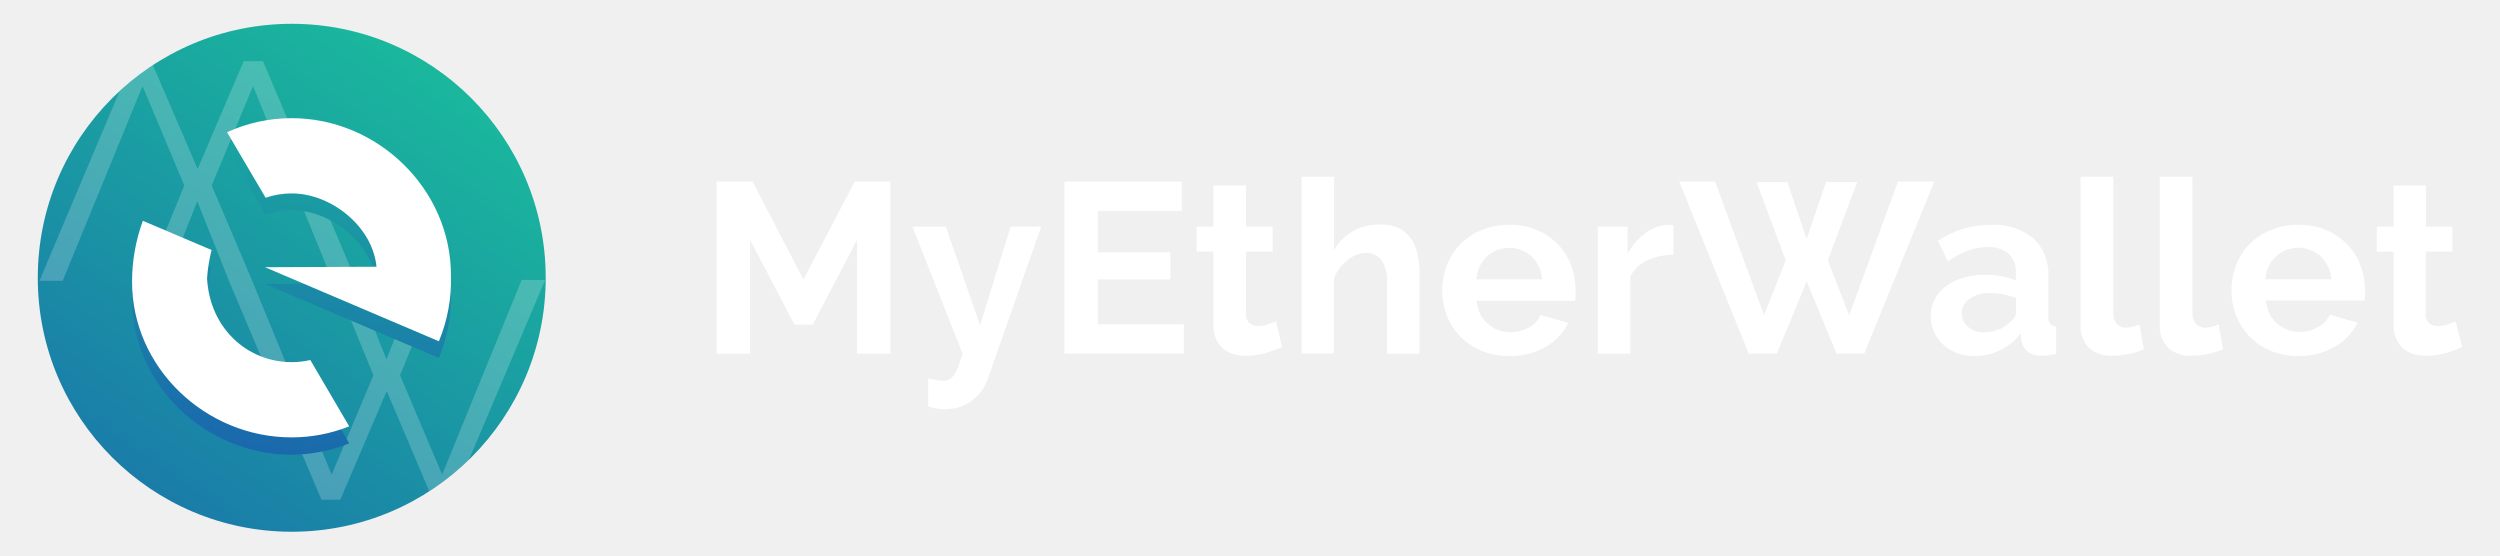
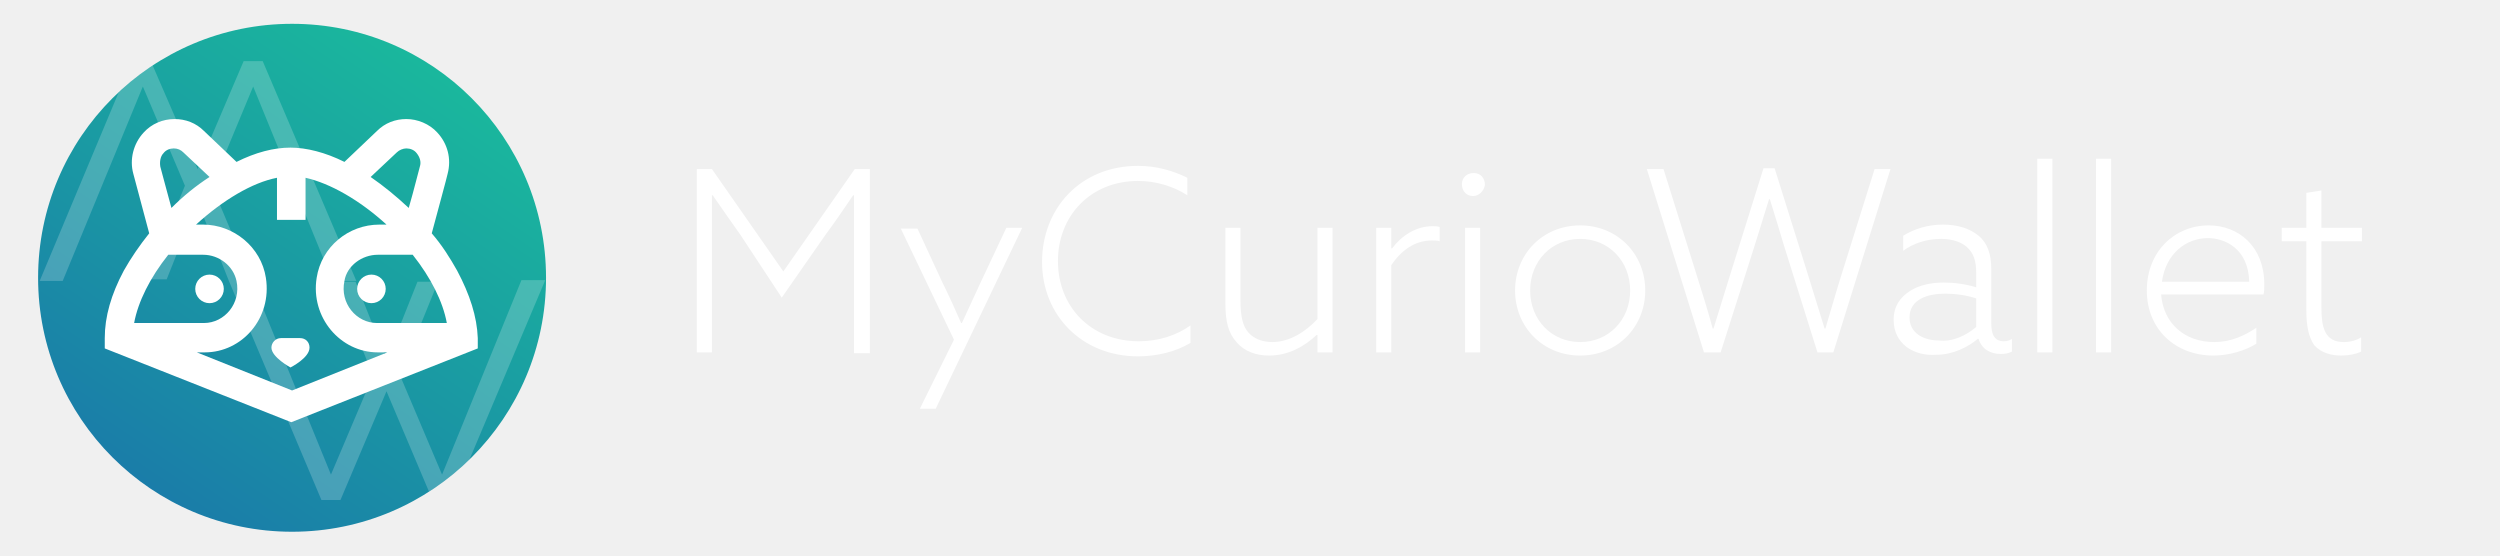
- <svg xmlns="http://www.w3.org/2000/svg" xmlns:xlink="http://www.w3.org/1999/xlink" viewBox="0 0 315 70">
-   <defs>
-     <style>.cls-1{fill:none}.cls-2{fill:url(#linear-gradient)}.cls-3,.cls-5{fill:#fff}.cls-4{clip-path:url(#clip-path)}.cls-5{opacity:.2}.cls-6{fill:url(#linear-gradient-2)}.cls-7{fill:url(#linear-gradient-3)}</style>
-     <linearGradient id="linear-gradient" x1="57.55" y1="4.4" x2="-.67" y2="90.08" gradientUnits="userSpaceOnUse">
-       <stop offset="0" stop-color="#1abc9c" />
-       <stop offset="1" stop-color="#1a5daf" />
-     </linearGradient>
-     <clipPath id="clip-path">
-       <circle class="cls-1" cx="36.76" cy="35" r="32" />
+ <svg xmlns="http://www.w3.org/2000/svg" xmlns:xlink="http://www.w3.org/1999/xlink" version="1.1" id="Layer_1" x="0px" y="0px" viewBox="0 0 315 70" style="enable-background:new 0 0 315 70;" xml:space="preserve">
+   <style type="text/css">
+ 	.st0{fill:url(#SVGID_1_);}
+ 	.st1{fill:#FFFFFF;}
+ 	.st2{clip-path:url(#SVGID_3_);}
+ 	.st3{opacity:0.2;fill:#FFFFFF;enable-background:new    ;}
+ </style>
+   <linearGradient id="SVGID_1_" gradientUnits="userSpaceOnUse" x1="57.552" y1="67.599" x2="-0.668" y2="-18.081" gradientTransform="matrix(1 0 0 -1 0 72)">
+     <stop offset="0" style="stop-color:#1ABC9C" />
+     <stop offset="1" style="stop-color:#1A5DAF" />
+   </linearGradient>
+   <circle class="st0" cx="36.8" cy="35" r="32" />
+   <path class="st1" d="M23.8,27.5" />
+   <g>
+     <defs>
+       <circle id="SVGID_2_" cx="36.8" cy="35" r="32" />
+     </defs>
+     <clipPath id="SVGID_3_">
+       <use xlink:href="#SVGID_2_" style="overflow:visible;" />
    </clipPath>
-     <linearGradient id="linear-gradient-2" x1="36.72" y1="3.36" x2="27.74" y2="63.33" xlink:href="#linear-gradient" />
-     <linearGradient id="linear-gradient-3" x1="46.32" y1="4.8" x2="37.33" y2="64.77" xlink:href="#linear-gradient" />
-   </defs>
-   <circle class="cls-2" cx="36.76" cy="35" r="32" />
-   <path class="cls-3" d="M23.84 27.45z" />
-   <g class="cls-4">
-     <path class="cls-5" d="M65.73 35.27L55.71 59.8l-5.3-12.52 4.83-11.81h-2.61l-3.94 9.82-3.9-9.82h-2.57l4.83 11.81-5.26 12.52-10.06-24.53-5.05-11.9 5.2-12.52L41.9 35.38h2.96L33.13 7.7h-2.42L24.9 21.28 19.05 7.7h-2.38L4.97 35.38H7.9l10.06-24.53 5.26 12.52-4.83 11.82h2.57l3.9-9.83 3.94 9.91 11.7 27.69h2.38l5.85-13.69 5.81 13.69h2.42l11.73-27.69h-2.96z" />
-     <path class="cls-6" d="M39.1 47.5a10.13 10.13 0 0 1-2.34.27c-5.58 0-10.33-4.25-10.67-10.56a19.86 19.86 0 0 1 .57-3.57L18 30a22.3 22.3 0 0 0-1.36 7.7c0 10.82 9.27 19.59 20.09 19.59A19.53 19.53 0 0 0 44 55.86z" />
-     <path class="cls-7" d="M36.76 17a19.52 19.52 0 0 0-8.15 1.77l4.86 8.26a10.09 10.09 0 0 1 3.29-.55c4.94 0 10.18 4.14 10.68 9.24l-14.05.06L55.3 45.1a20 20 0 0 0 1.52-8.32C56.82 26 47.58 17 36.76 17z" />
-     <path class="cls-3" d="M23.84 27.45zM39.1 45.36a10.13 10.13 0 0 1-2.34.27c-5.58 0-10.33-4.25-10.67-10.56a19.86 19.86 0 0 1 .57-3.57L18 27.82a22.3 22.3 0 0 0-1.36 7.7c0 10.82 9.27 19.59 20.09 19.59A19.53 19.53 0 0 0 44 53.72zM36.76 14.89a19.52 19.52 0 0 0-8.15 1.77l4.86 8.26a10.09 10.09 0 0 1 3.29-.55c4.94 0 10.18 4.14 10.68 9.24l-14.05.06L55.3 43a20 20 0 0 0 1.52-8.32c0-10.86-9.24-19.79-20.06-19.79z" />
+     <g class="st2">
+       <path class="st3" d="M65.7,35.3l-10,24.5l-5.3-12.5l4.8-11.8h-2.6l-3.9,9.8l-3.9-9.8h-2.6L47,47.3l-5.3,12.5L31.7,35.3l-5-11.9    l5.2-12.5l10,24.5h3L33.1,7.7h-2.4l-5.8,13.6L19,7.7h-2.4L5,35.4h2.9L18,10.9l5.3,12.5l-4.8,11.8H21l3.9-9.8l3.9,9.9L40.5,63h2.4    l5.8-13.7L54.5,63H57l11.7-27.7C68.7,35.3,65.7,35.3,65.7,35.3z" />
+     </g>
  </g>
-   <path class="cls-3" d="M108 44.56V30.21l-5.59 10.69h-2.31l-5.59-10.69v14.35H90.3V22.88h4.52l6.41 12.34 6.47-12.34h4.49v21.68H108zM117 47.67a8 8 0 0 0 1 .23 5.53 5.53 0 0 0 .82.08 1.75 1.75 0 0 0 .73-.15 1.57 1.57 0 0 0 .61-.53 5.23 5.23 0 0 0 .55-1.05q.27-.67.58-1.68l-6.32-16h4.21L123.49 41l3.85-12.46h3.85l-6.72 19.18a5.73 5.73 0 0 1-2 2.75 5.58 5.58 0 0 1-3.47 1.08 6.65 6.65 0 0 1-1-.08 6.36 6.36 0 0 1-1.05-.26v-3.54zM149.17 40.86v3.69h-15.05V22.88h14.78v3.69h-10.57v5.22h9.13v3.42h-9.13v5.65h10.84zM161.54 43.73a18.25 18.25 0 0 1-2 .73 8.47 8.47 0 0 1-2.5.37 5.82 5.82 0 0 1-1.6-.21 3.51 3.51 0 0 1-1.31-.69 3.35 3.35 0 0 1-.9-1.22 4.41 4.41 0 0 1-.34-1.82V31.7h-2.11v-3.14h2.11v-5.19H157v5.19h3.36v3.14H157v7.82a1.45 1.45 0 0 0 .44 1.21 1.69 1.69 0 0 0 1.08.35 3.76 3.76 0 0 0 1.25-.21q.61-.21 1-.37zM178.85 44.56h-4.09v-9a4.53 4.53 0 0 0-.7-2.79 2.37 2.37 0 0 0-2-.9 3.13 3.13 0 0 0-1.16.24 4.54 4.54 0 0 0-1.16.69 5.86 5.86 0 0 0-1 1.05 4.16 4.16 0 0 0-.67 1.34v9.34H164V22.27h4.09v9.25a6.17 6.17 0 0 1 2.4-2.4 6.77 6.77 0 0 1 3.34-.84 5.27 5.27 0 0 1 2.53.53 4 4 0 0 1 1.53 1.42 5.85 5.85 0 0 1 .76 2 12.48 12.48 0 0 1 .21 2.32v10zM190.15 44.86a8.88 8.88 0 0 1-3.48-.66 7.85 7.85 0 0 1-4.35-4.41 8.43 8.43 0 0 1-.6-3.15 8.91 8.91 0 0 1 .58-3.22 7.86 7.86 0 0 1 1.7-2.65 8 8 0 0 1 2.65-1.77 8.9 8.9 0 0 1 3.53-.67 8.68 8.68 0 0 1 3.5.67 8.05 8.05 0 0 1 2.63 1.8 7.67 7.67 0 0 1 1.65 2.63 8.75 8.75 0 0 1 .56 3.11v.76a3.14 3.14 0 0 1-.08.61h-12.38a4.75 4.75 0 0 0 .46 1.68 4.11 4.11 0 0 0 2.26 2 4.31 4.31 0 0 0 1.53.27 4.72 4.72 0 0 0 2.31-.6 3.15 3.15 0 0 0 1.48-1.57l3.51 1a7.14 7.14 0 0 1-2.82 3 8.75 8.75 0 0 1-4.64 1.17zm4.15-9.65a4.26 4.26 0 0 0-1.3-2.88 4.17 4.17 0 0 0-5.66 0 4.19 4.19 0 0 0-.9 1.25 4.41 4.41 0 0 0-.41 1.62h8.31zM210.85 32.1a8.07 8.07 0 0 0-3.33.72 4.2 4.2 0 0 0-2.11 2.06v9.68h-4.09v-16h3.76V32a7.29 7.29 0 0 1 1-1.48 7.76 7.76 0 0 1 1.25-1.15 5.82 5.82 0 0 1 1.36-.75 3.76 3.76 0 0 1 1.33-.26h.5a1.66 1.66 0 0 1 .32 0v3.74zM221.32 22.94h3.88l2.44 7.18 2.44-7.18H234l-3.7 9.86 2.7 6.93 6.14-16.86h4.58l-8.82 21.68h-3.5l-3.76-9.1-3.76 9.1h-3.54l-8.76-21.68h4.52l6.17 16.86L225 32.8zM248.74 44.86a6.07 6.07 0 0 1-2.17-.38 5.21 5.21 0 0 1-1.74-1.07 5 5 0 0 1-1.15-1.6 4.85 4.85 0 0 1-.41-2 4.44 4.44 0 0 1 .5-2.09 4.8 4.8 0 0 1 1.4-1.63 7 7 0 0 1 2.17-1.09 9.4 9.4 0 0 1 2.75-.38 11.85 11.85 0 0 1 2.09.18 8.54 8.54 0 0 1 1.82.52v-.9a3.21 3.21 0 0 0-.9-2.44 3.75 3.75 0 0 0-2.67-.85 7.08 7.08 0 0 0-2.5.46 11.63 11.63 0 0 0-2.5 1.34l-1.25-2.6a11.82 11.82 0 0 1 6.66-2 7.8 7.8 0 0 1 5.34 1.67 6.21 6.21 0 0 1 1.91 4.9v5a1.44 1.44 0 0 0 .23.92 1 1 0 0 0 .75.31v3.48a9.14 9.14 0 0 1-1.8.21 2.73 2.73 0 0 1-1.79-.52 2.23 2.23 0 0 1-.78-1.37l-.09-.93a7.08 7.08 0 0 1-2.6 2.14 7.45 7.45 0 0 1-3.27.72zm1.16-3a5.33 5.33 0 0 0 2-.37 3.58 3.58 0 0 0 1.45-1 1.47 1.47 0 0 0 .67-1.16v-1.8a10 10 0 0 0-1.59-.44 8.58 8.58 0 0 0-1.65-.17 4.37 4.37 0 0 0-2.6.72 2.15 2.15 0 0 0-1 1.82 2.18 2.18 0 0 0 .79 1.73 2.88 2.88 0 0 0 1.93.68zM262.18 22.27h4.09v17.16a2 2 0 0 0 .43 1.37 1.54 1.54 0 0 0 1.22.49 3.06 3.06 0 0 0 .81-.12 5.46 5.46 0 0 0 .84-.31l.55 3.14a7.9 7.9 0 0 1-1.92.61 10.52 10.52 0 0 1-2 .21 4.1 4.1 0 0 1-3-1 3.88 3.88 0 0 1-1.05-2.92V22.27zM272.16 22.27h4.09v17.16a2 2 0 0 0 .43 1.37 1.54 1.54 0 0 0 1.22.49 3.06 3.06 0 0 0 .81-.12 5.46 5.46 0 0 0 .84-.31l.55 3.14a7.9 7.9 0 0 1-1.92.61 10.52 10.52 0 0 1-2 .21 4.1 4.1 0 0 1-3-1 3.88 3.88 0 0 1-1.05-2.92V22.27zM289.6 44.86a8.88 8.88 0 0 1-3.48-.66 7.85 7.85 0 0 1-4.35-4.41 8.43 8.43 0 0 1-.6-3.15 8.91 8.91 0 0 1 .58-3.22 7.86 7.86 0 0 1 1.68-2.66A8 8 0 0 1 286.1 29a8.9 8.9 0 0 1 3.53-.67 8.68 8.68 0 0 1 3.5.67 8.05 8.05 0 0 1 2.63 1.8 7.67 7.67 0 0 1 1.65 2.63 8.75 8.75 0 0 1 .59 3.07v.76a3.14 3.14 0 0 1-.08.61h-12.41a4.75 4.75 0 0 0 .46 1.68 4.11 4.11 0 0 0 2.26 2 4.31 4.31 0 0 0 1.53.27 4.72 4.72 0 0 0 2.31-.6 3.15 3.15 0 0 0 1.48-1.57l3.51 1a7.14 7.14 0 0 1-2.82 3 8.75 8.75 0 0 1-4.64 1.21zm4.15-9.65a4.26 4.26 0 0 0-1.33-2.89 4.17 4.17 0 0 0-5.66 0 4.19 4.19 0 0 0-.9 1.25 4.41 4.41 0 0 0-.41 1.62h8.31zM310.24 43.73a18.25 18.25 0 0 1-2 .73 8.47 8.47 0 0 1-2.5.37 5.82 5.82 0 0 1-1.6-.21 3.51 3.51 0 0 1-1.31-.69 3.35 3.35 0 0 1-.9-1.22 4.41 4.41 0 0 1-.34-1.82V31.7h-2.11v-3.14h2.11v-5.19h4.09v5.19H309v3.14h-3.36v7.82a1.45 1.45 0 0 0 .44 1.21 1.69 1.69 0 0 0 1.08.35 3.76 3.76 0 0 0 1.25-.21q.61-.21 1-.37z" />
+   <g>
+     <path class="st1" d="M93.3,29.6c-1.2-1.7-2.4-3.4-3.5-5l-0.1,0c0,1.9,0,3.9,0,5.9v13.9h-1.9V21.3h1.9l9,12.9l9-12.9h1.9v23.2h-2   V30.5c0-2,0-4.1,0-5.9l-0.1,0c-1.1,1.6-2.3,3.4-3.5,5l-5.5,7.9L93.3,29.6z" />
+     <path class="st1" d="M126.8,28.7h2l-10.9,22.8h-2l4.3-8.7l-6.7-14h2.1l3.1,6.7c0.9,1.8,1.7,3.6,2.4,5.2h0.1   c0.8-1.7,1.6-3.5,2.4-5.2L126.8,28.7z" />
+     <path class="st1" d="M143.4,20.9c2.3,0,4.4,0.6,6.2,1.5v2.2c-1.7-1.1-3.9-1.8-6.2-1.8c-6,0-10.1,4.4-10.1,10.1S137.4,43,143.5,43   c2.4,0,4.7-0.7,6.5-2v2.2c-1.8,1.1-4.2,1.7-6.6,1.7c-7.1,0-12.1-5.2-12.1-11.9C131.3,26.3,136.1,20.9,143.4,20.9z" />
+     <path class="st1" d="M154.4,38.2v-9.5h1.9v9.2c0,2,0.3,3.2,1,4c0.7,0.8,1.8,1.2,3,1.2c2.2,0,4.2-1.3,5.7-2.9V28.7h1.9v15.7H166   v-2.2l-0.1,0c-1.5,1.4-3.5,2.6-6,2.6c-1.6,0-3.1-0.5-4.1-1.7C154.8,42,154.4,40.6,154.4,38.2z" />
+     <path class="st1" d="M173.4,28.7h1.9v2.6l0.1,0c1.2-1.6,3-2.8,5.1-2.8c0.4,0,0.6,0,0.9,0.1v1.8c-0.3-0.1-0.6-0.1-1-0.1   c-2.1,0-3.8,1.2-5.1,3.1v11h-1.9V28.7z" />
+     <path class="st1" d="M185.6,24.7c-0.8,0-1.4-0.6-1.4-1.5c0-0.8,0.6-1.4,1.5-1.4c0.8,0,1.4,0.6,1.4,1.5   C187,24,186.4,24.7,185.6,24.7z M184.6,28.7h1.9v15.7h-1.9V28.7z" />
+     <path class="st1" d="M199.1,28.4c4.7,0,8.2,3.6,8.2,8.2s-3.5,8.2-8.2,8.2c-4.7,0-8.2-3.6-8.2-8.2S194.4,28.4,199.1,28.4z    M199.1,43.1c3.6,0,6.3-2.8,6.3-6.5c0-3.7-2.7-6.5-6.3-6.5c-3.6,0-6.3,2.8-6.3,6.5C192.8,40.3,195.5,43.1,199.1,43.1z" />
+     <path class="st1" d="M207.5,21.3h2.1l4.1,13.1c0.7,2.2,1.6,5.1,2.1,7h0.1c0.6-1.9,1.5-4.8,2.2-7.1l4.1-13.1h1.4l4.2,13.4   c0.6,2,1.5,4.8,2.1,6.8h0.1c0.6-2,1.4-4.8,2-6.7l4.2-13.4h2L231,44.4h-2l-4.2-13.4c-0.5-1.7-1.3-4.3-1.8-5.9h-0.1   c-0.5,1.6-1.3,4.2-1.8,5.8l-4.3,13.5h-2.1L207.5,21.3z" />
+     <path class="st1" d="M240.2,43.7c-1-0.8-1.6-1.9-1.6-3.4c0-1.7,0.8-2.8,2-3.6c1.2-0.8,2.8-1.1,4.3-1.1c1.4,0,2.8,0.2,4.1,0.6v-1.8   c0-1.5-0.3-2.5-1.2-3.3c-0.7-0.6-1.8-1-3.2-1c-1.9,0-3.6,0.6-4.8,1.5v-1.9c1.3-0.8,3-1.4,5-1.4c1.9,0,3.4,0.5,4.5,1.4   s1.6,2.3,1.6,4.2v6.8c0,1.3,0.3,2.3,1.6,2.3c0.4,0,0.7-0.1,1-0.3v1.6c-0.4,0.2-0.8,0.3-1.4,0.3c-1.3,0-2.4-0.6-2.8-1.9h-0.1   c-1.2,1-3.1,2-5.2,2C242.6,44.8,241.3,44.5,240.2,43.7z M249,41.2v-3.6c-1.2-0.4-2.6-0.6-3.9-0.6c-2.2,0-4.5,0.7-4.5,3   c0,2,1.8,2.9,3.7,2.9C246,43.1,247.7,42.3,249,41.2z" />
+     <path class="st1" d="M256.7,20h1.9v24.4h-1.9V20z" />
+     <path class="st1" d="M264.1,20h1.9v24.4h-1.9V20z" />
+     <path class="st1" d="M272.3,37.1c0.3,3.7,3,6,6.7,6c2.1,0,3.8-0.8,5.3-1.8v2c-1.4,0.9-3.5,1.5-5.4,1.5c-4.8,0-8.4-3.3-8.4-8.2   c0-4.9,3.5-8.2,7.8-8.2c3.8,0,7,2.7,7,7.4c0,0.5,0,1-0.1,1.3H272.3z M272.4,35.5h11c-0.1-4.2-3.1-5.5-5.2-5.5   C275.5,30,272.9,31.9,272.4,35.5z" />
+     <path class="st1" d="M290.6,39.1v-8.7h-3.1v-1.7h3.1v-4.4l1.9-0.3v4.7h5.1v1.7h-5.1v8.4c0,2.4,0.4,4.3,2.8,4.3   c0.8,0,1.6-0.2,2.2-0.6v1.8c-0.6,0.3-1.5,0.5-2.5,0.5c-1.2,0-2.5-0.3-3.4-1.3C290.9,42.5,290.6,41.1,290.6,39.1z" />
+   </g>
+   <path class="st1" d="M57.6,34.1c-0.9-1.6-1.9-3.2-3.2-4.7c0.8-3,1.9-7,2-7.5c0.5-1.9,0-3.8-1.3-5.2c-1-1.1-2.5-1.7-3.9-1.7  c-1.4,0-2.7,0.5-3.7,1.5l-4.1,3.9c0,0,0,0,0,0c-2.4-1.2-4.8-1.8-6.8-1.8c-2.1,0-4.4,0.6-6.8,1.8c0,0,0,0,0,0l-4.1-3.9  c-1-1-2.3-1.5-3.7-1.5c-1.5,0-2.9,0.6-3.9,1.7c-1.3,1.4-1.8,3.4-1.3,5.2c0.1,0.4,1.2,4.5,2,7.5c-1.2,1.5-2.3,3.1-3.2,4.7  c-1.6,3-2.4,5.8-2.4,8.5v1.3c0,0,0,0,0,0l23.5,9.3c0,0,0,0,0,0l23.5-9.3c0,0,0,0,0,0v-1.3C60.1,39.9,59.2,37.1,57.6,34.1z   M20.6,19.3c0.3-0.4,0.8-0.6,1.3-0.6c0.5,0,0.9,0.2,1.2,0.5l3.3,3.1c0,0,0,0,0,0c-1.7,1.1-3.3,2.4-4.8,3.9c0,0,0,0,0,0  c-0.7-2.5-1.3-4.9-1.4-5.2C20.1,20.4,20.2,19.7,20.6,19.3z M21.2,32.1C21.2,32.1,21.2,32.1,21.2,32.1l4.4,0c2,0,3.8,1.4,4.2,3.3  c0.6,2.8-1.5,5.3-4.1,5.3c0,0-8.8,0-8.8,0c0,0,0,0,0,0C17.4,38,18.9,35,21.2,32.1z M25.8,44.4c4.7,0,8.5-4.3,7.7-9.4  c-0.6-3.9-4.1-6.7-7.9-6.7h-0.9c3.4-3.1,7.1-5.3,10.2-5.9l0,5.3c0,0,0,0,0,0h3.6c0,0,0,0,0,0l0-5.3c3.1,0.7,6.8,2.8,10.2,5.9h-0.9  c-3.9,0-7.3,2.8-7.9,6.7c-0.8,5,3,9.4,7.7,9.4h1.2l-12,4.8c0,0,0,0,0,0l-12-4.8H25.8z M52.5,19.3c0.4,0.5,0.6,1.1,0.4,1.7  c-0.1,0.3-0.7,2.8-1.4,5.2c0,0,0,0,0,0c-1.6-1.5-3.2-2.8-4.8-3.9c0,0,0,0,0,0c0,0,3.3-3.1,3.3-3.1c0.3-0.3,0.8-0.5,1.2-0.5  C51.7,18.7,52.2,18.9,52.5,19.3z M47.6,32.1l4.4,0c0,0,0,0,0,0c2.3,2.9,3.8,5.9,4.3,8.6c0,0,0,0,0,0c0,0-8.8,0-8.8,0  c-2.6,0-4.7-2.5-4.1-5.3C43.7,33.5,45.6,32.1,47.6,32.1z" />
+   <ellipse class="st1" cx="26.4" cy="36.4" rx="1.8" ry="1.8" />
+   <path class="st1" d="M39,43.8c0-0.7-0.5-1.2-1.2-1.2h-1.2h-1.2c-0.7,0-1.2,0.6-1.2,1.2c0,1.2,2.4,2.5,2.4,2.5S39,45.1,39,43.8z" />
+   <ellipse class="st1" cx="46.8" cy="36.4" rx="1.8" ry="1.8" />
</svg>
